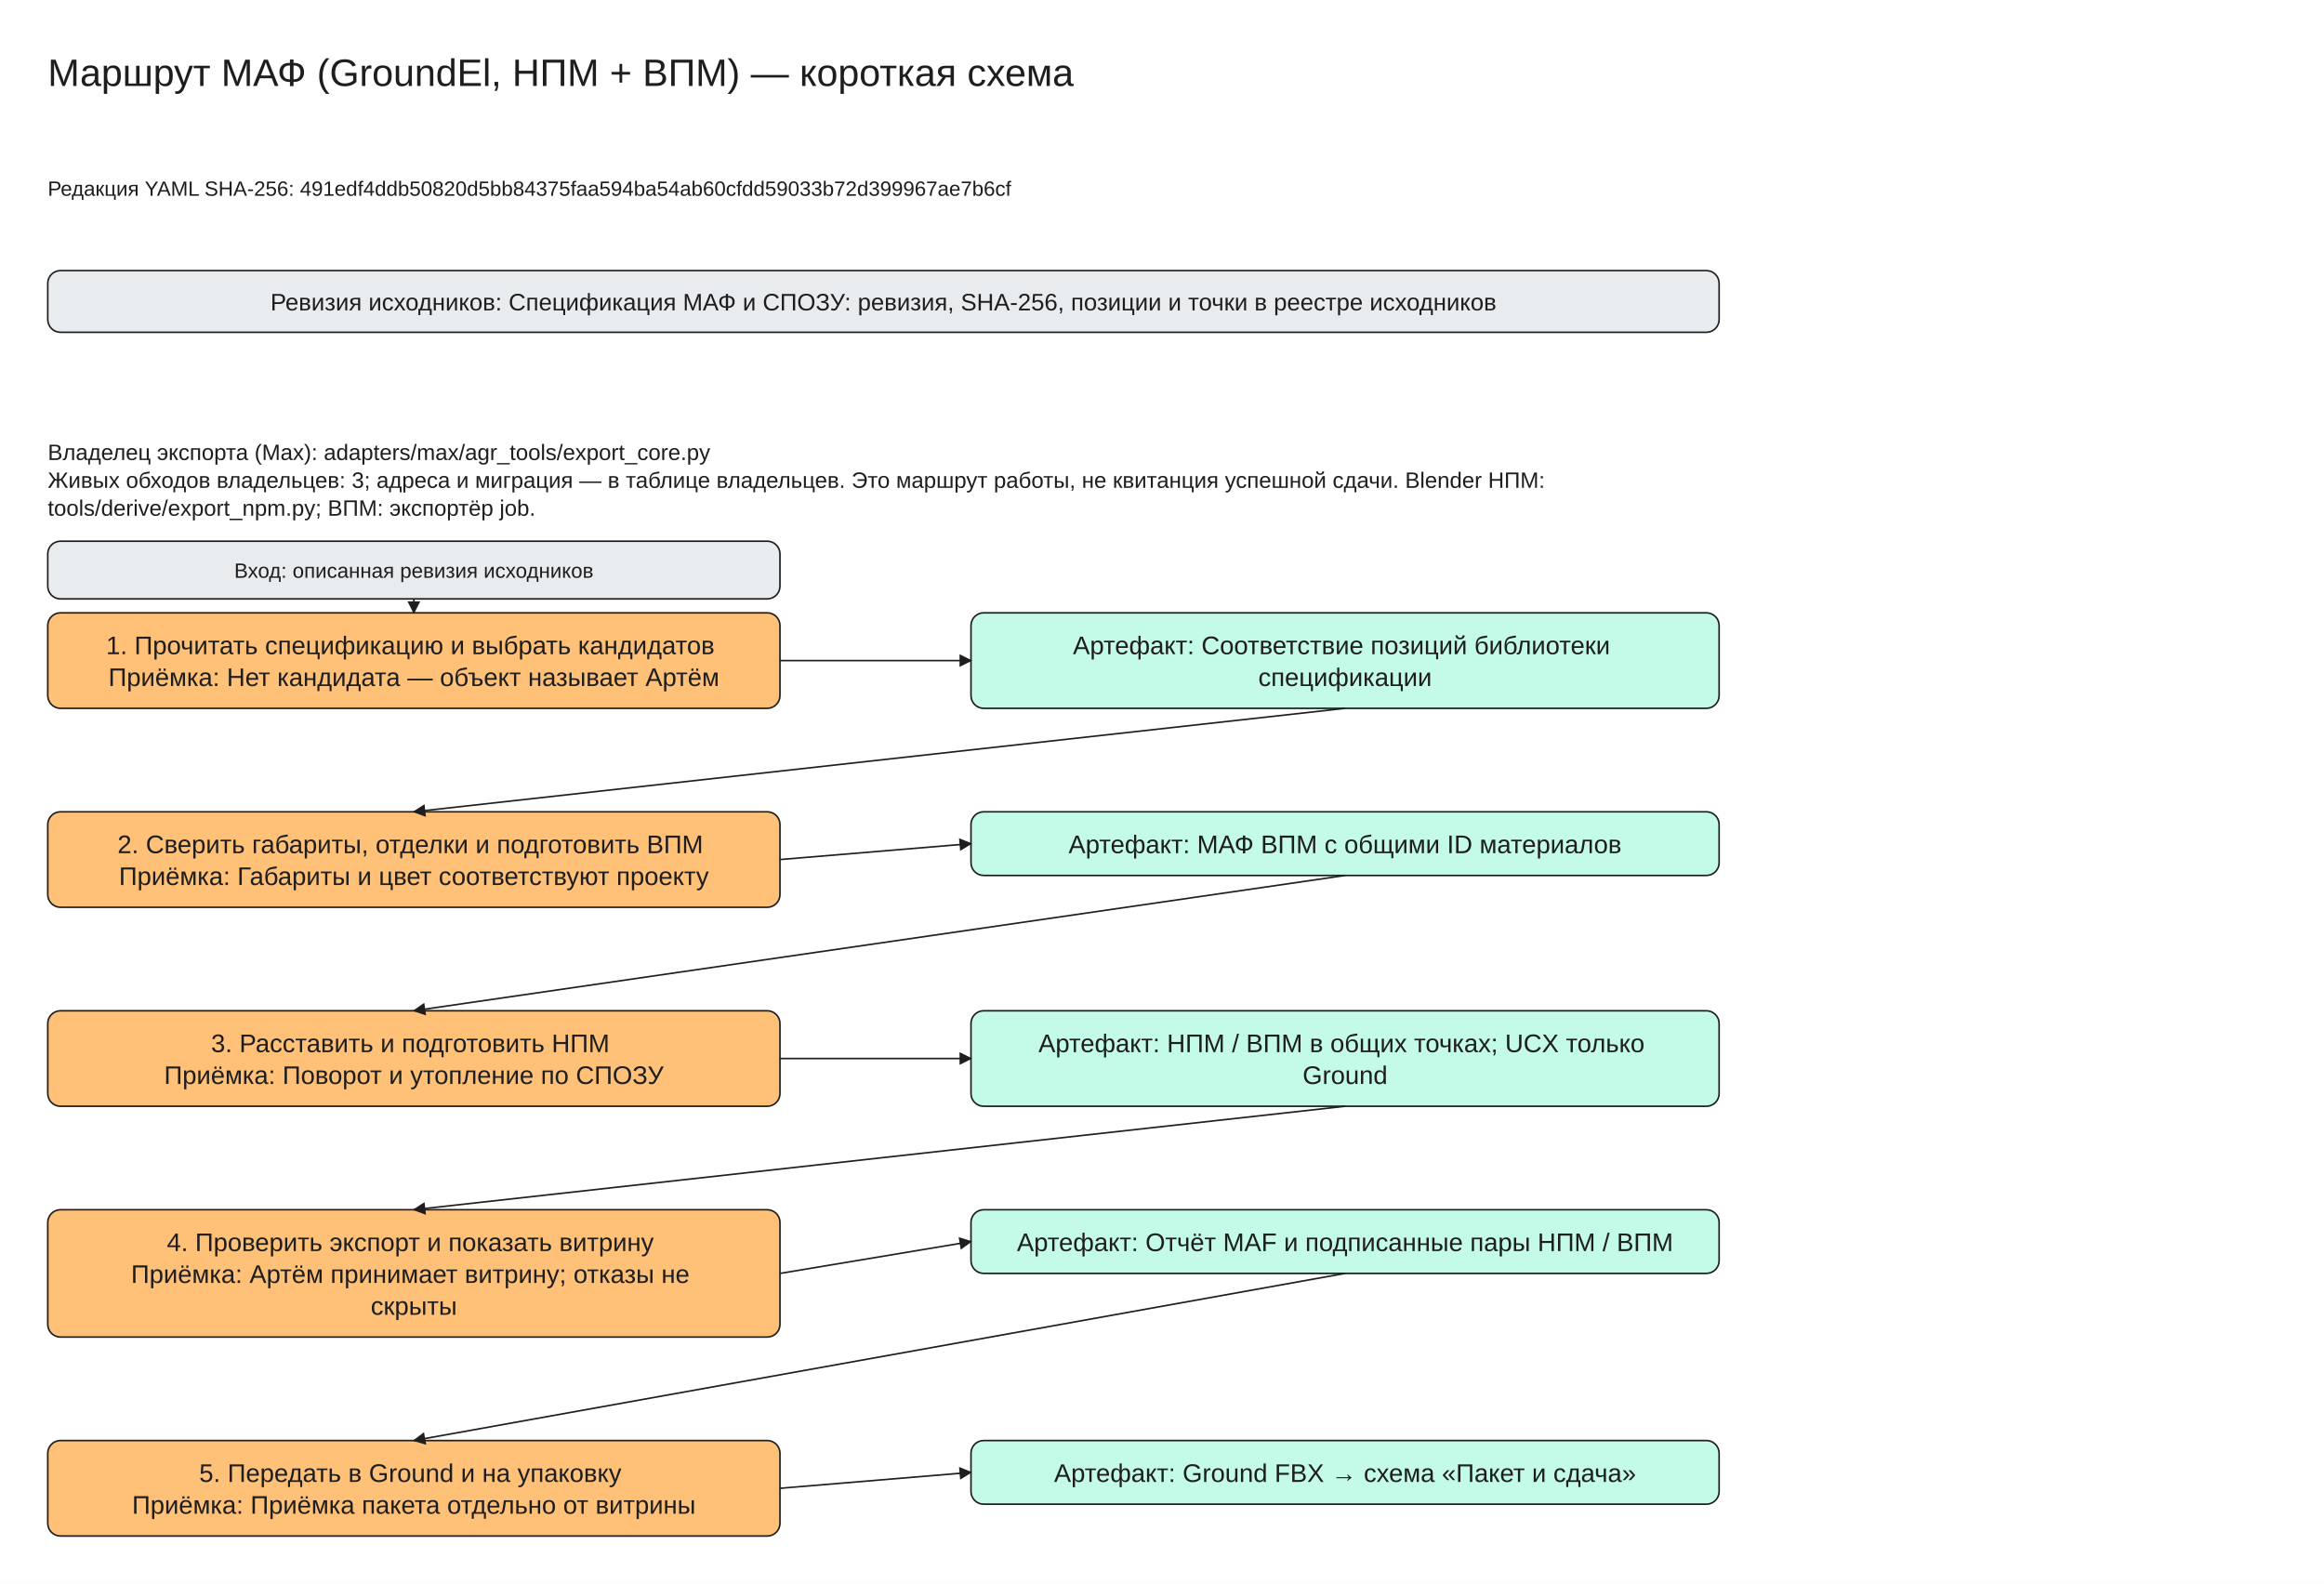
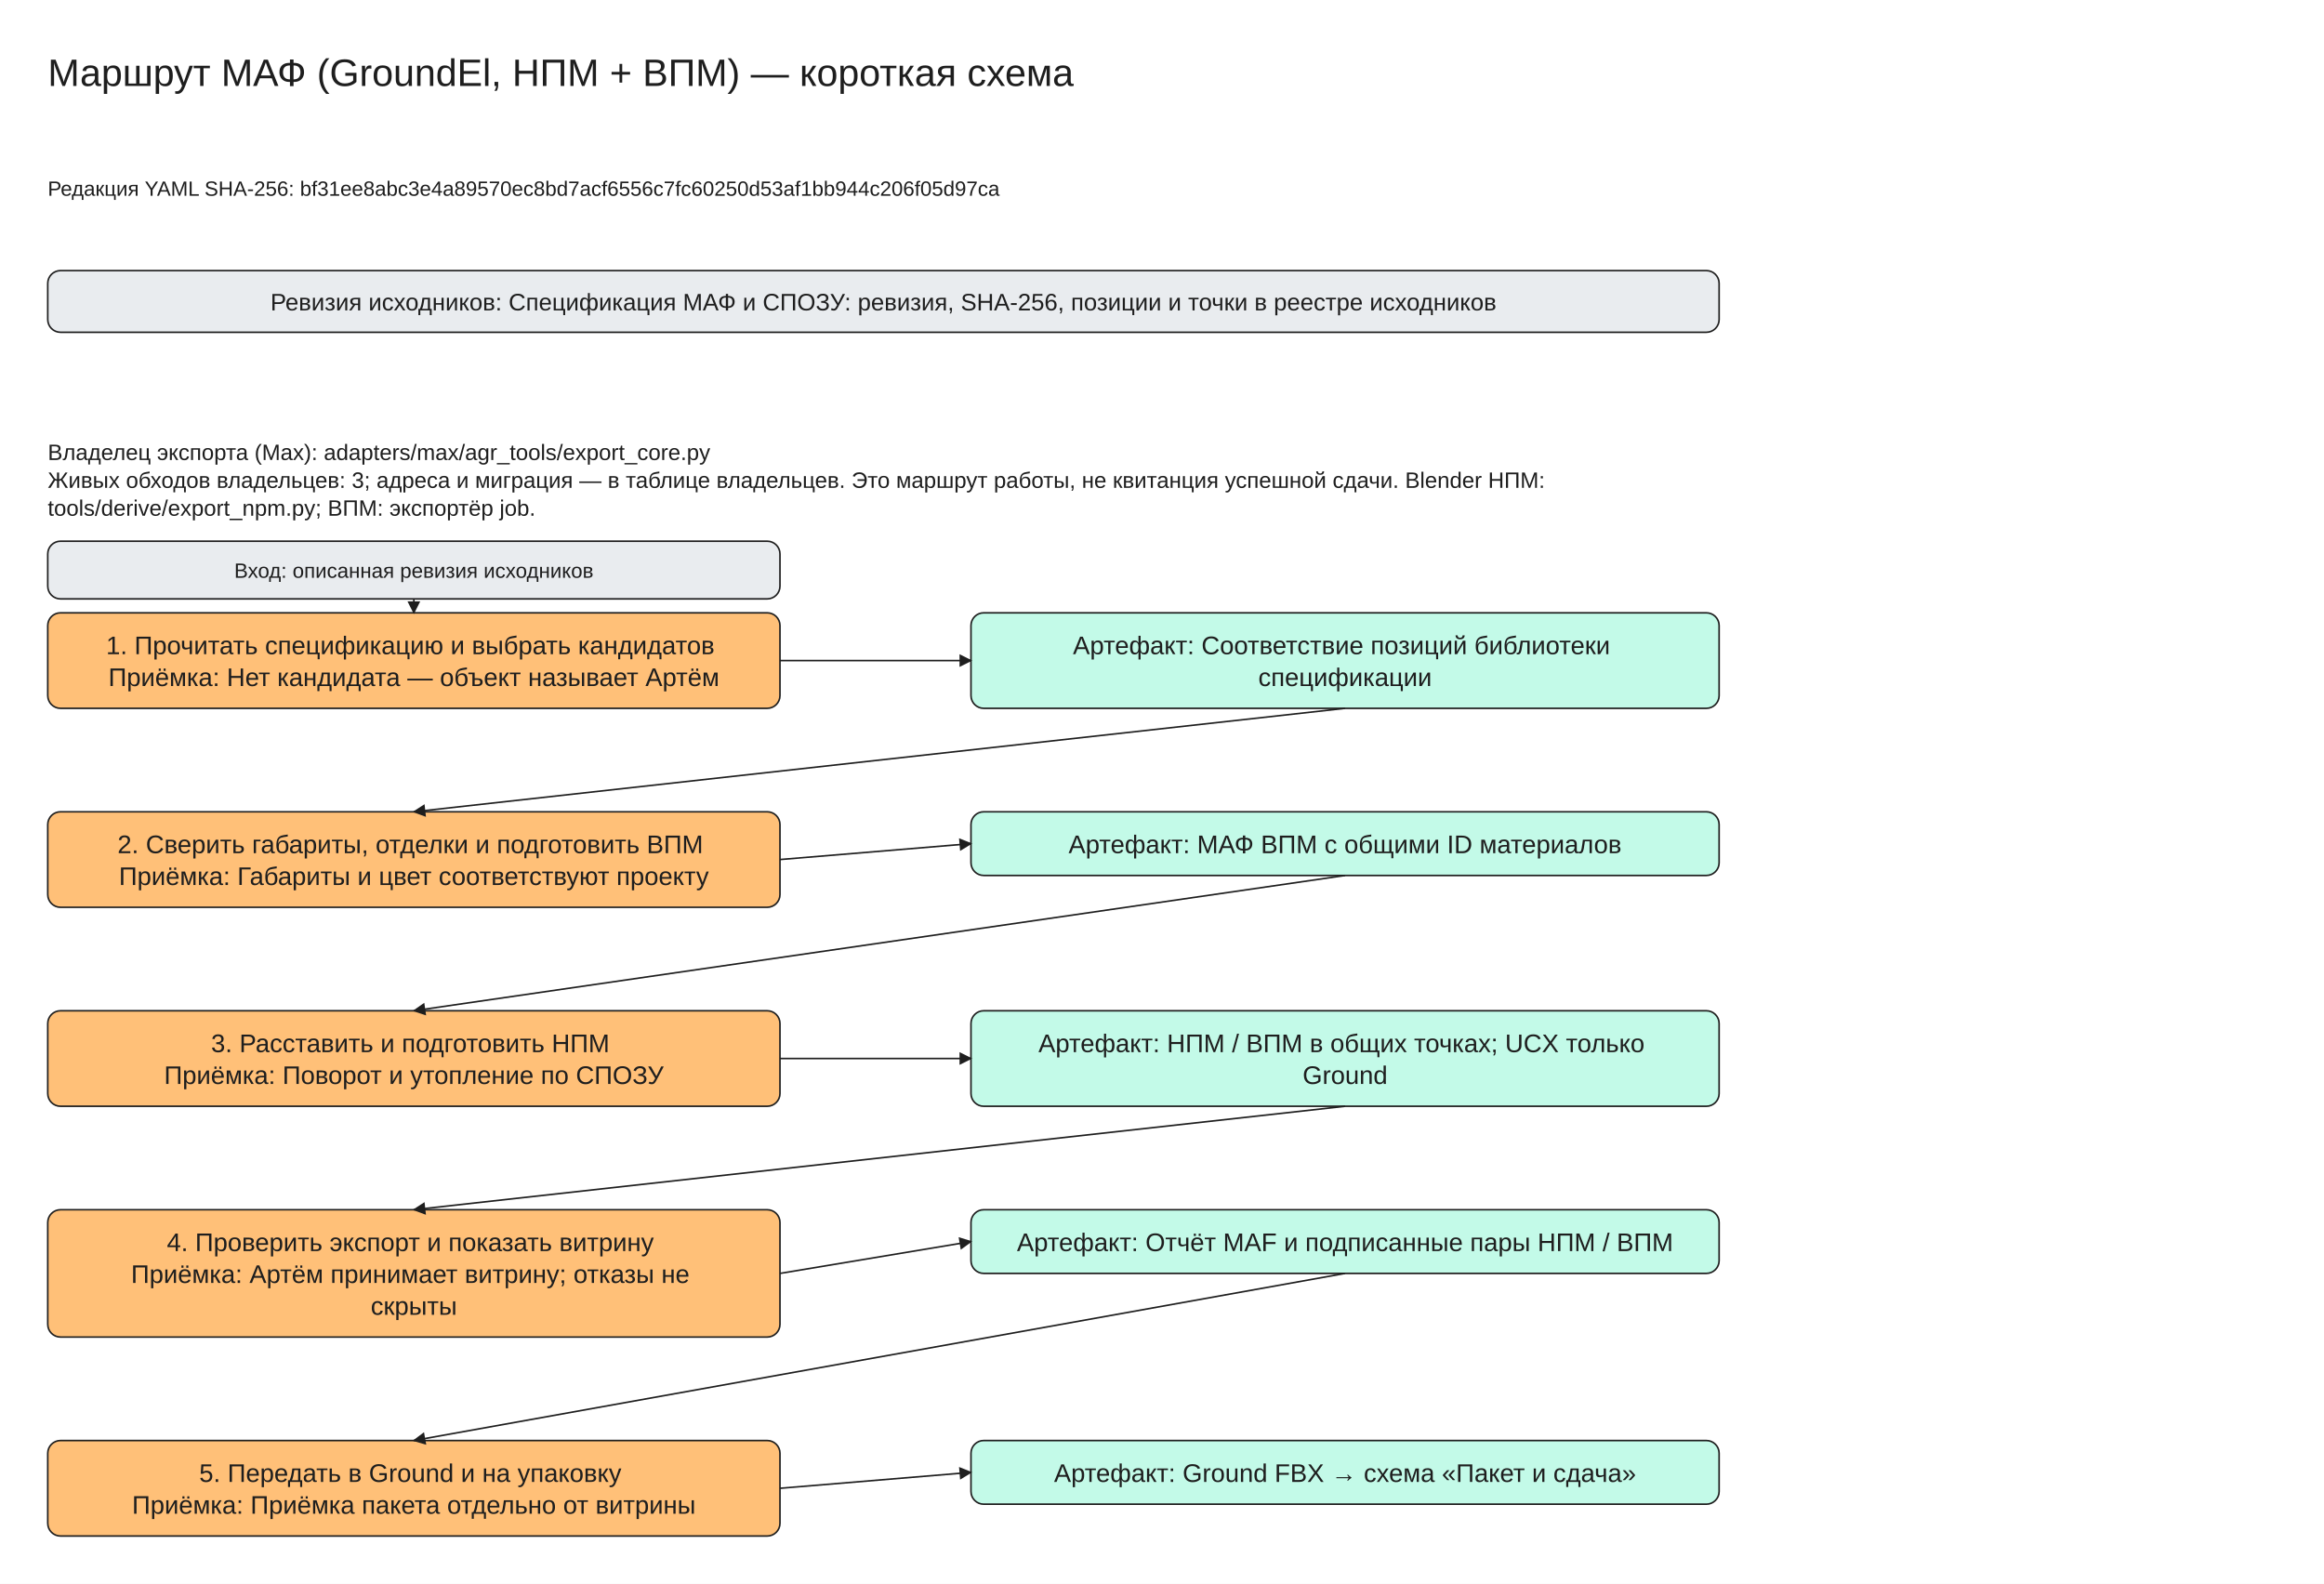
<svg xmlns="http://www.w3.org/2000/svg" viewBox="0 -30 1460 995" width="1460" height="995" font-family="Segoe UI, Arial, sans-serif">
  <defs>
    <marker id="arrow" viewBox="0 0 10 10" refX="9" refY="5" markerWidth="8" markerHeight="8" orient="auto-start-reverse">
      <path d="M0,0 L10,5 L0,10 z" fill="#1e1e1e" />
    </marker>
  </defs>
  <rect x="0" y="-30" width="1460" height="995" fill="#ffffff" />
  <rect x="30" y="140" width="1050" height="38.75" rx="8" fill="#e9ecef" stroke="#1e1e1e" />
  <rect x="30" y="355" width="460" height="60.0" rx="8" fill="#ffc078" stroke="#1e1e1e" />
  <rect x="610" y="355" width="470" height="60.0" rx="8" fill="#c3fae8" stroke="#1e1e1e" />
  <rect x="30" y="310" width="460" height="36.25" rx="8" fill="#e9ecef" stroke="#1e1e1e" />
  <line x1="260.0" y1="346.25" x2="260.0" y2="355.0" stroke="#1e1e1e" marker-end="url(#arrow)" />
  <line x1="490" y1="385.0" x2="610" y2="385.0" stroke="#1e1e1e" marker-end="url(#arrow)" />
  <rect x="30" y="480.0" width="460" height="60.0" rx="8" fill="#ffc078" stroke="#1e1e1e" />
  <rect x="610" y="480.0" width="470" height="40.0" rx="8" fill="#c3fae8" stroke="#1e1e1e" />
  <line x1="845.0" y1="415.0" x2="260.0" y2="480.0" stroke="#1e1e1e" marker-end="url(#arrow)" />
  <line x1="490" y1="510.0" x2="610" y2="500.0" stroke="#1e1e1e" marker-end="url(#arrow)" />
  <rect x="30" y="605.0" width="460" height="60.0" rx="8" fill="#ffc078" stroke="#1e1e1e" />
  <rect x="610" y="605.0" width="470" height="60.0" rx="8" fill="#c3fae8" stroke="#1e1e1e" />
  <line x1="845.0" y1="520.0" x2="260.0" y2="605.0" stroke="#1e1e1e" marker-end="url(#arrow)" />
  <line x1="490" y1="635.0" x2="610" y2="635.0" stroke="#1e1e1e" marker-end="url(#arrow)" />
  <rect x="30" y="730.0" width="460" height="80.0" rx="8" fill="#ffc078" stroke="#1e1e1e" />
  <rect x="610" y="730.0" width="470" height="40.0" rx="8" fill="#c3fae8" stroke="#1e1e1e" />
  <line x1="845.0" y1="665.0" x2="260.0" y2="730.0" stroke="#1e1e1e" marker-end="url(#arrow)" />
  <line x1="490" y1="770.0" x2="610" y2="750.0" stroke="#1e1e1e" marker-end="url(#arrow)" />
  <rect x="30" y="875.0" width="460" height="60.0" rx="8" fill="#ffc078" stroke="#1e1e1e" />
  <rect x="610" y="875.0" width="470" height="40.0" rx="8" fill="#c3fae8" stroke="#1e1e1e" />
  <line x1="845.0" y1="770.0" x2="260.0" y2="875.0" stroke="#1e1e1e" marker-end="url(#arrow)" />
  <line x1="490" y1="905.0" x2="610" y2="895.0" stroke="#1e1e1e" marker-end="url(#arrow)" />
  <text x="30" y="0" font-size="24" text-anchor="start" fill="#1e1e1e">
    <tspan x="30" dy="24">Маршрут МАФ (GroundEl, НПМ + ВПМ) — короткая схема</tspan>
  </text>
  <text x="30" y="80" font-size="13" text-anchor="start" fill="#1e1e1e">
-     <tspan x="30" dy="13">Редакция YAML SHA-256: 491edf4ddb50820d5bb84375faa594ba54ab60cfdd59033b72d399967ae7b6cf</tspan>
+     <tspan x="30" dy="13">Редакция YAML SHA-256: bf31ee8abc3e4a89570ec8bd7acf6556c7fc60250d53af1bb944c206f05d97ca</tspan>
  </text>
  <text x="555.0" y="150.0" font-size="15" text-anchor="middle" fill="#1e1e1e">
    <tspan x="555.0" dy="15">Ревизия исходников: Спецификация МАФ и СПОЗУ: ревизия, SHA-256, позиции и точки в реестре исходников</tspan>
  </text>
  <text x="30" y="245" font-size="14" text-anchor="start" fill="#1e1e1e">
    <tspan x="30" dy="14">Владелец экспорта (Max): adapters/max/agr_tools/export_core.py</tspan>
    <tspan x="30" dy="17.5">Живых обходов владельцев: 3; адреса и миграция — в таблице владельцев. Это маршрут работы, не квитанция успешной сдачи. Blender НПМ:</tspan>
    <tspan x="30" dy="17.5">tools/derive/export_npm.py; ВПМ: экспортёр job.</tspan>
  </text>
  <text x="260.0" y="365.0" font-size="16" text-anchor="middle" fill="#1e1e1e">
    <tspan x="260.0" dy="16">1. Прочитать спецификацию и выбрать кандидатов</tspan>
    <tspan x="260.0" dy="20.0">Приёмка: Нет кандидата — объект называет Артём</tspan>
  </text>
  <text x="845.0" y="365.0" font-size="16" text-anchor="middle" fill="#1e1e1e">
    <tspan x="845.0" dy="16">Артефакт: Соответствие позиций библиотеки</tspan>
    <tspan x="845.0" dy="20.0">спецификации</tspan>
  </text>
  <text x="260.0" y="320.0" font-size="13" text-anchor="middle" fill="#1e1e1e">
    <tspan x="260.0" dy="13">Вход: описанная ревизия исходников</tspan>
  </text>
  <text x="260.0" y="490.0" font-size="16" text-anchor="middle" fill="#1e1e1e">
    <tspan x="260.0" dy="16">2. Сверить габариты, отделки и подготовить ВПМ</tspan>
    <tspan x="260.0" dy="20.0">Приёмка: Габариты и цвет соответствуют проекту</tspan>
  </text>
  <text x="845.0" y="490.0" font-size="16" text-anchor="middle" fill="#1e1e1e">
    <tspan x="845.0" dy="16">Артефакт: МАФ ВПМ с общими ID материалов</tspan>
  </text>
  <text x="260.0" y="615.0" font-size="16" text-anchor="middle" fill="#1e1e1e">
    <tspan x="260.0" dy="16">3. Расставить и подготовить НПМ</tspan>
    <tspan x="260.0" dy="20.0">Приёмка: Поворот и утопление по СПОЗУ</tspan>
  </text>
  <text x="845.0" y="615.0" font-size="16" text-anchor="middle" fill="#1e1e1e">
    <tspan x="845.0" dy="16">Артефакт: НПМ / ВПМ в общих точках; UCX только</tspan>
    <tspan x="845.0" dy="20.0">Ground</tspan>
  </text>
  <text x="260.0" y="740.0" font-size="16" text-anchor="middle" fill="#1e1e1e">
    <tspan x="260.0" dy="16">4. Проверить экспорт и показать витрину</tspan>
    <tspan x="260.0" dy="20.0">Приёмка: Артём принимает витрину; отказы не</tspan>
    <tspan x="260.0" dy="20.0">скрыты</tspan>
  </text>
  <text x="845.0" y="740.0" font-size="16" text-anchor="middle" fill="#1e1e1e">
    <tspan x="845.0" dy="16">Артефакт: Отчёт MAF и подписанные пары НПМ / ВПМ</tspan>
  </text>
  <text x="260.0" y="885.0" font-size="16" text-anchor="middle" fill="#1e1e1e">
    <tspan x="260.0" dy="16">5. Передать в Ground и на упаковку</tspan>
    <tspan x="260.0" dy="20.0">Приёмка: Приёмка пакета отдельно от витрины</tspan>
  </text>
  <text x="845.0" y="885.0" font-size="16" text-anchor="middle" fill="#1e1e1e">
    <tspan x="845.0" dy="16">Артефакт: Ground FBX → схема «Пакет и сдача»</tspan>
  </text>
</svg>
